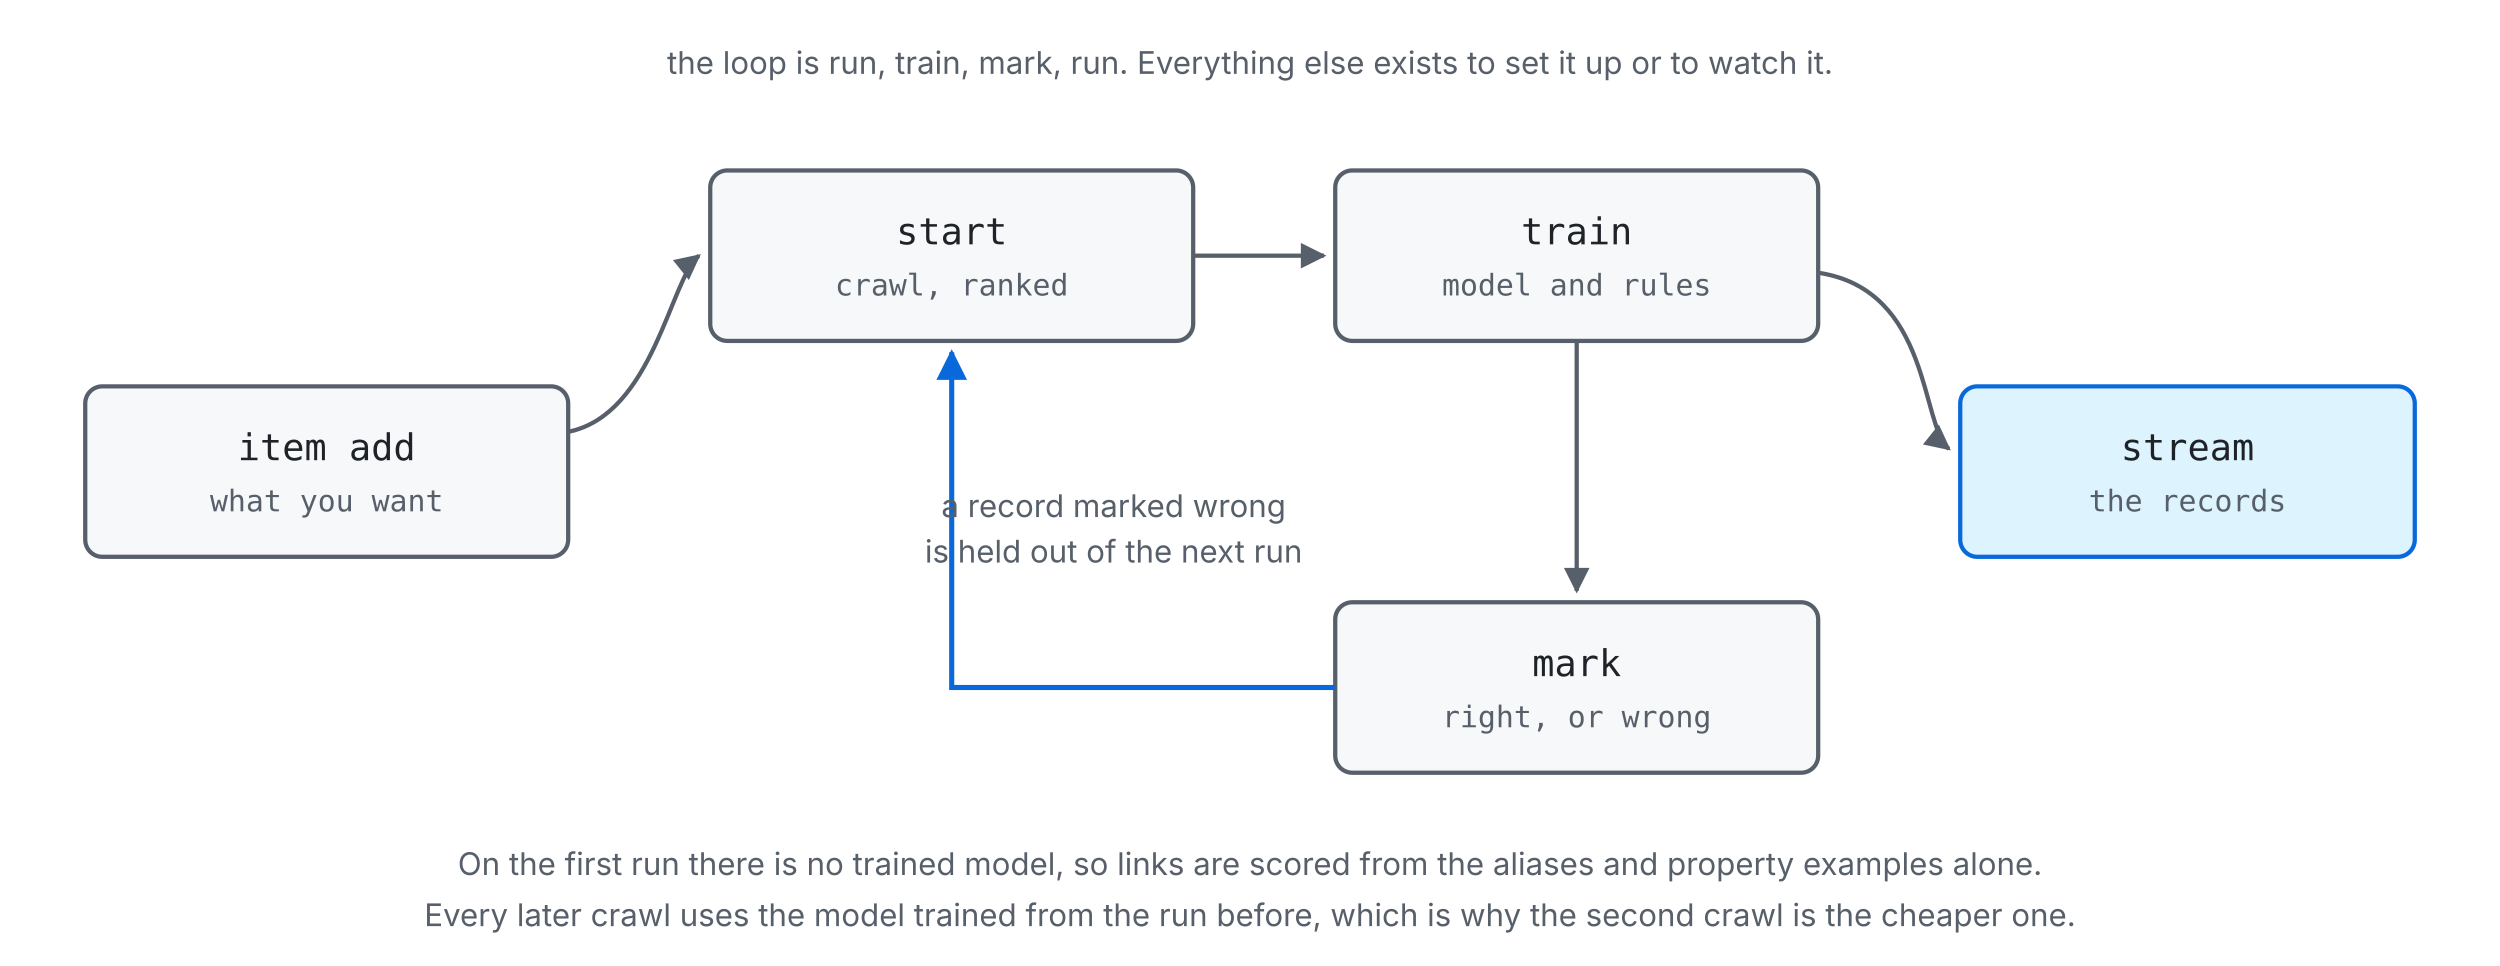
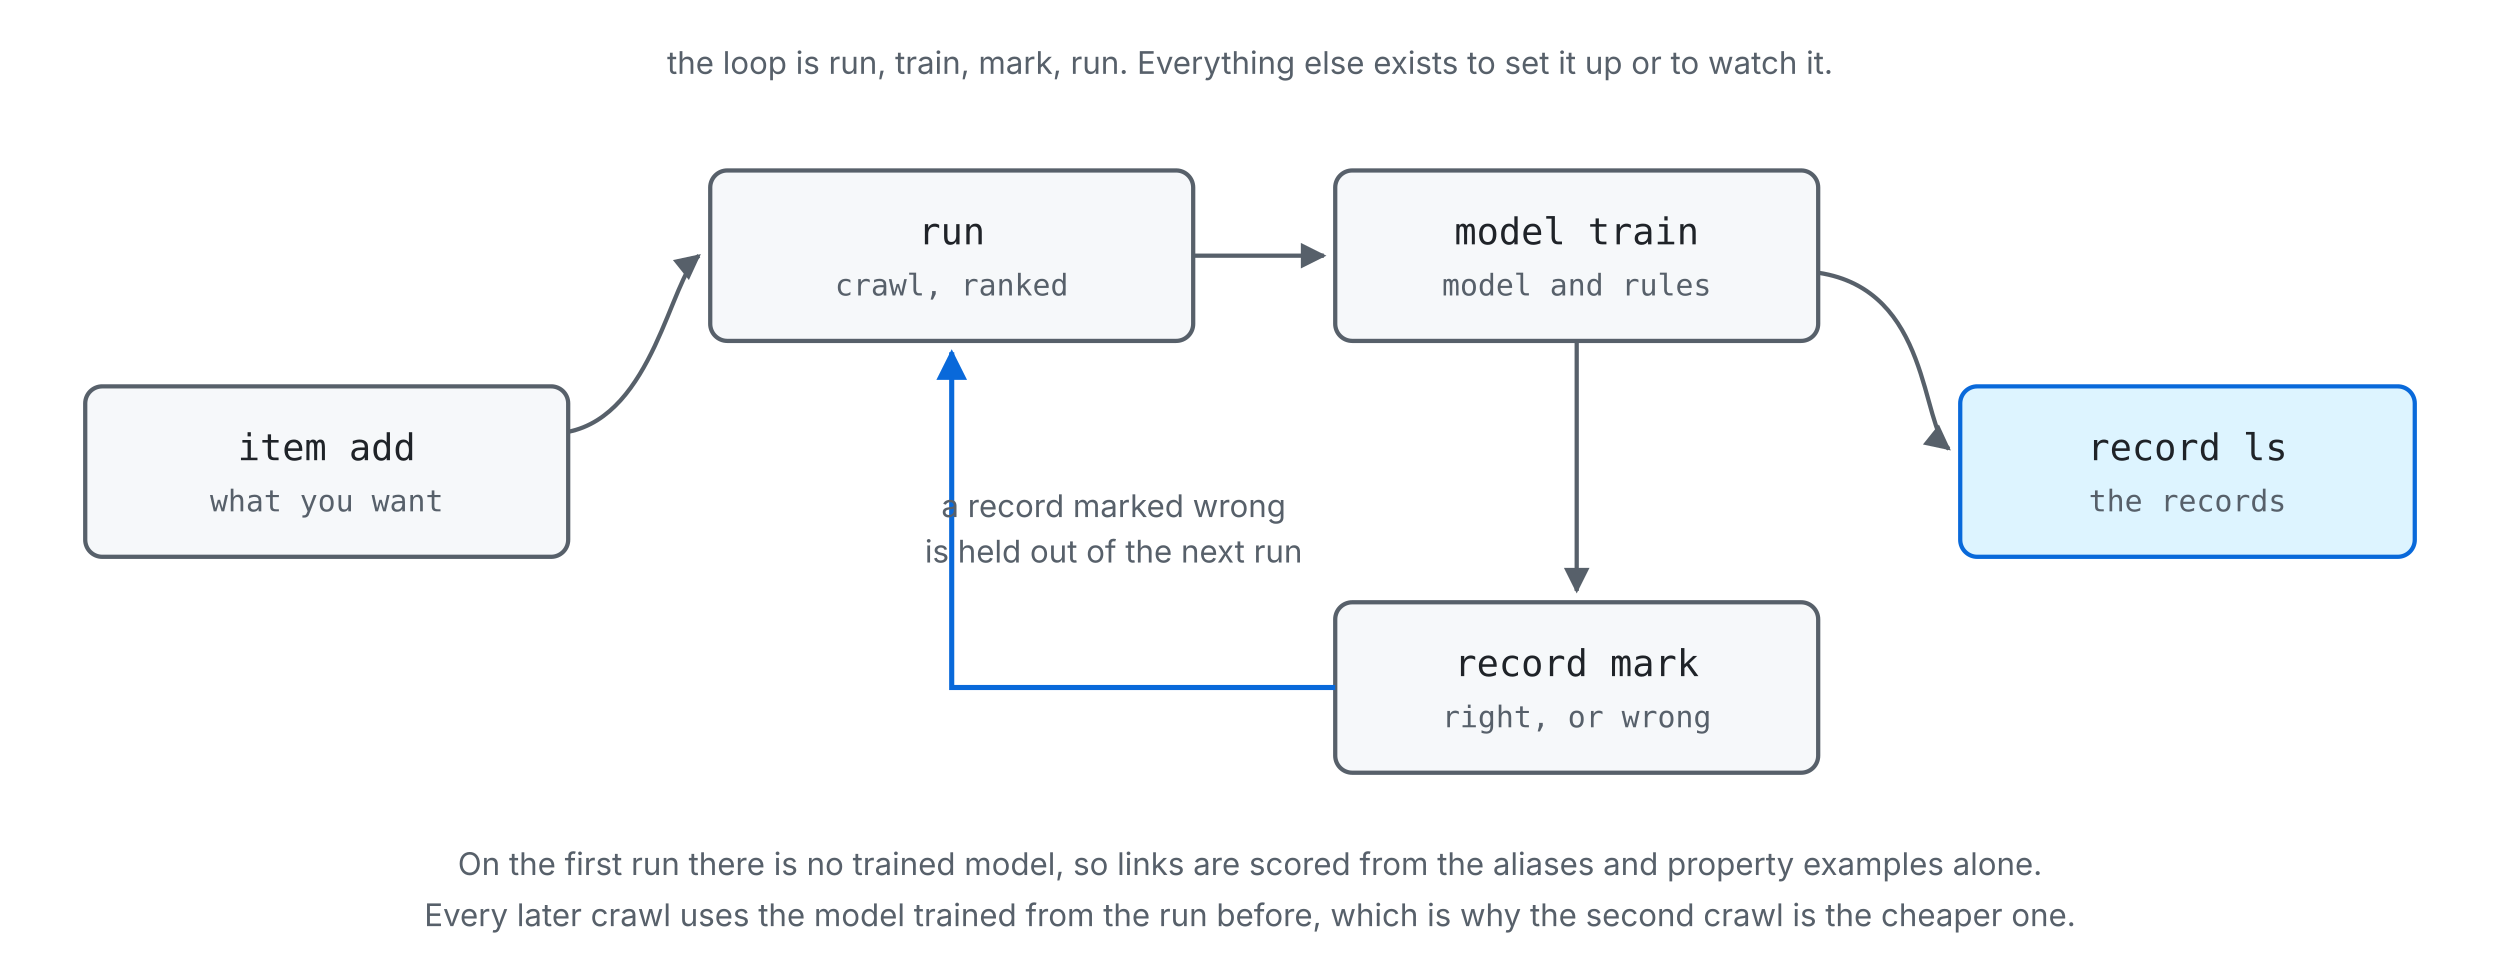
- <svg xmlns="http://www.w3.org/2000/svg" viewBox="0 0 880 340" role="img" aria-label="Say what you are hunting for, then crawl, train, and mark what came back wrong, and crawl again. Records leave through stream.">
+ <svg xmlns="http://www.w3.org/2000/svg" viewBox="0 0 880 340" role="img" aria-label="Say what you are hunting for, then run the crawl, train a model, and mark what came back wrong, and run again. Records leave through record ls.">
  <style>
    .b{fill:#f6f8fa;stroke:#57606a;stroke-width:1.5;rx:6}
    .s{fill:#ddf4ff;stroke:#0969da;stroke-width:1.5;rx:6}
    .l{font:13px ui-monospace,SFMono-Regular,Menlo,monospace;fill:#1f2328}
    .i{font:10.5px ui-monospace,SFMono-Regular,Menlo,monospace;fill:#57606a}
    .n{font:11px -apple-system,system-ui,sans-serif;fill:#57606a}
    .f{stroke:#57606a;stroke-width:1.5;fill:none;marker-end:url(#a)}
    .k{stroke:#0969da;stroke-width:1.8;fill:none;marker-end:url(#b)}
    .ah{fill:#57606a} .bh{fill:#0969da}
    @media (prefers-color-scheme:dark){
      .b{fill:#21262d;stroke:#8b949e} .s{fill:#0d2d4d;stroke:#58a6ff}
      .l{fill:#e6edf3} .i,.n{fill:#8b949e} .f{stroke:#8b949e} .k{stroke:#58a6ff}
      .ah{fill:#8b949e} .bh{fill:#58a6ff}}
  </style>
  <defs>
    <marker id="a" viewBox="0 0 10 10" refX="9" refY="5" markerWidth="6" markerHeight="6" orient="auto">
      <path class="ah" d="M0,0 L10,5 L0,10 z" />
    </marker>
    <marker id="b" viewBox="0 0 10 10" refX="9" refY="5" markerWidth="6" markerHeight="6" orient="auto">
      <path class="bh" d="M0,0 L10,5 L0,10 z" />
    </marker>
  </defs>
  <text class="n" x="440" y="26" text-anchor="middle">the loop is run, train, mark, run. Everything else exists to set it up or to watch it.</text>
  <rect class="b" x="30" y="136" width="170" height="60" />
  <text class="l" x="115" y="162" text-anchor="middle">item add</text>
  <text class="i" x="115" y="180" text-anchor="middle">what you want</text>
  <rect class="b" x="250" y="60" width="170" height="60" />
-   <text class="l" x="335" y="86" text-anchor="middle">start</text>
+   <text class="l" x="335" y="86" text-anchor="middle">run</text>
  <text class="i" x="335" y="104" text-anchor="middle">crawl, ranked</text>
  <rect class="b" x="470" y="60" width="170" height="60" />
-   <text class="l" x="555" y="86" text-anchor="middle">train</text>
+   <text class="l" x="555" y="86" text-anchor="middle">model train</text>
  <text class="i" x="555" y="104" text-anchor="middle">model and rules</text>
  <rect class="b" x="470" y="212" width="170" height="60" />
-   <text class="l" x="555" y="238" text-anchor="middle">mark</text>
+   <text class="l" x="555" y="238" text-anchor="middle">record mark</text>
  <text class="i" x="555" y="256" text-anchor="middle">right, or wrong</text>
  <rect class="s" x="690" y="136" width="160" height="60" />
-   <text class="l" x="770" y="162" text-anchor="middle">stream</text>
+   <text class="l" x="770" y="162" text-anchor="middle">record ls</text>
  <text class="i" x="770" y="180" text-anchor="middle">the records</text>
  <path class="f" d="M200,152 C230,146 236,98 246,90" />
  <path class="f" d="M420,90 H466" />
  <path class="f" d="M555,120 V208" />
  <path class="k" d="M470,242 H335 V124" />
  <path class="f" d="M640,96 C680,102 676,150 686,158" />
  <text class="n" x="392" y="182" text-anchor="middle">a record marked wrong</text>
  <text class="n" x="392" y="198" text-anchor="middle">is held out of the next run</text>
  <text class="n" x="440" y="308" text-anchor="middle">On the first run there is no trained model, so links are scored from the aliases and property examples alone.</text>
  <text class="n" x="440" y="326" text-anchor="middle">Every later crawl uses the model trained from the run before, which is why the second crawl is the cheaper one.</text>
</svg>
